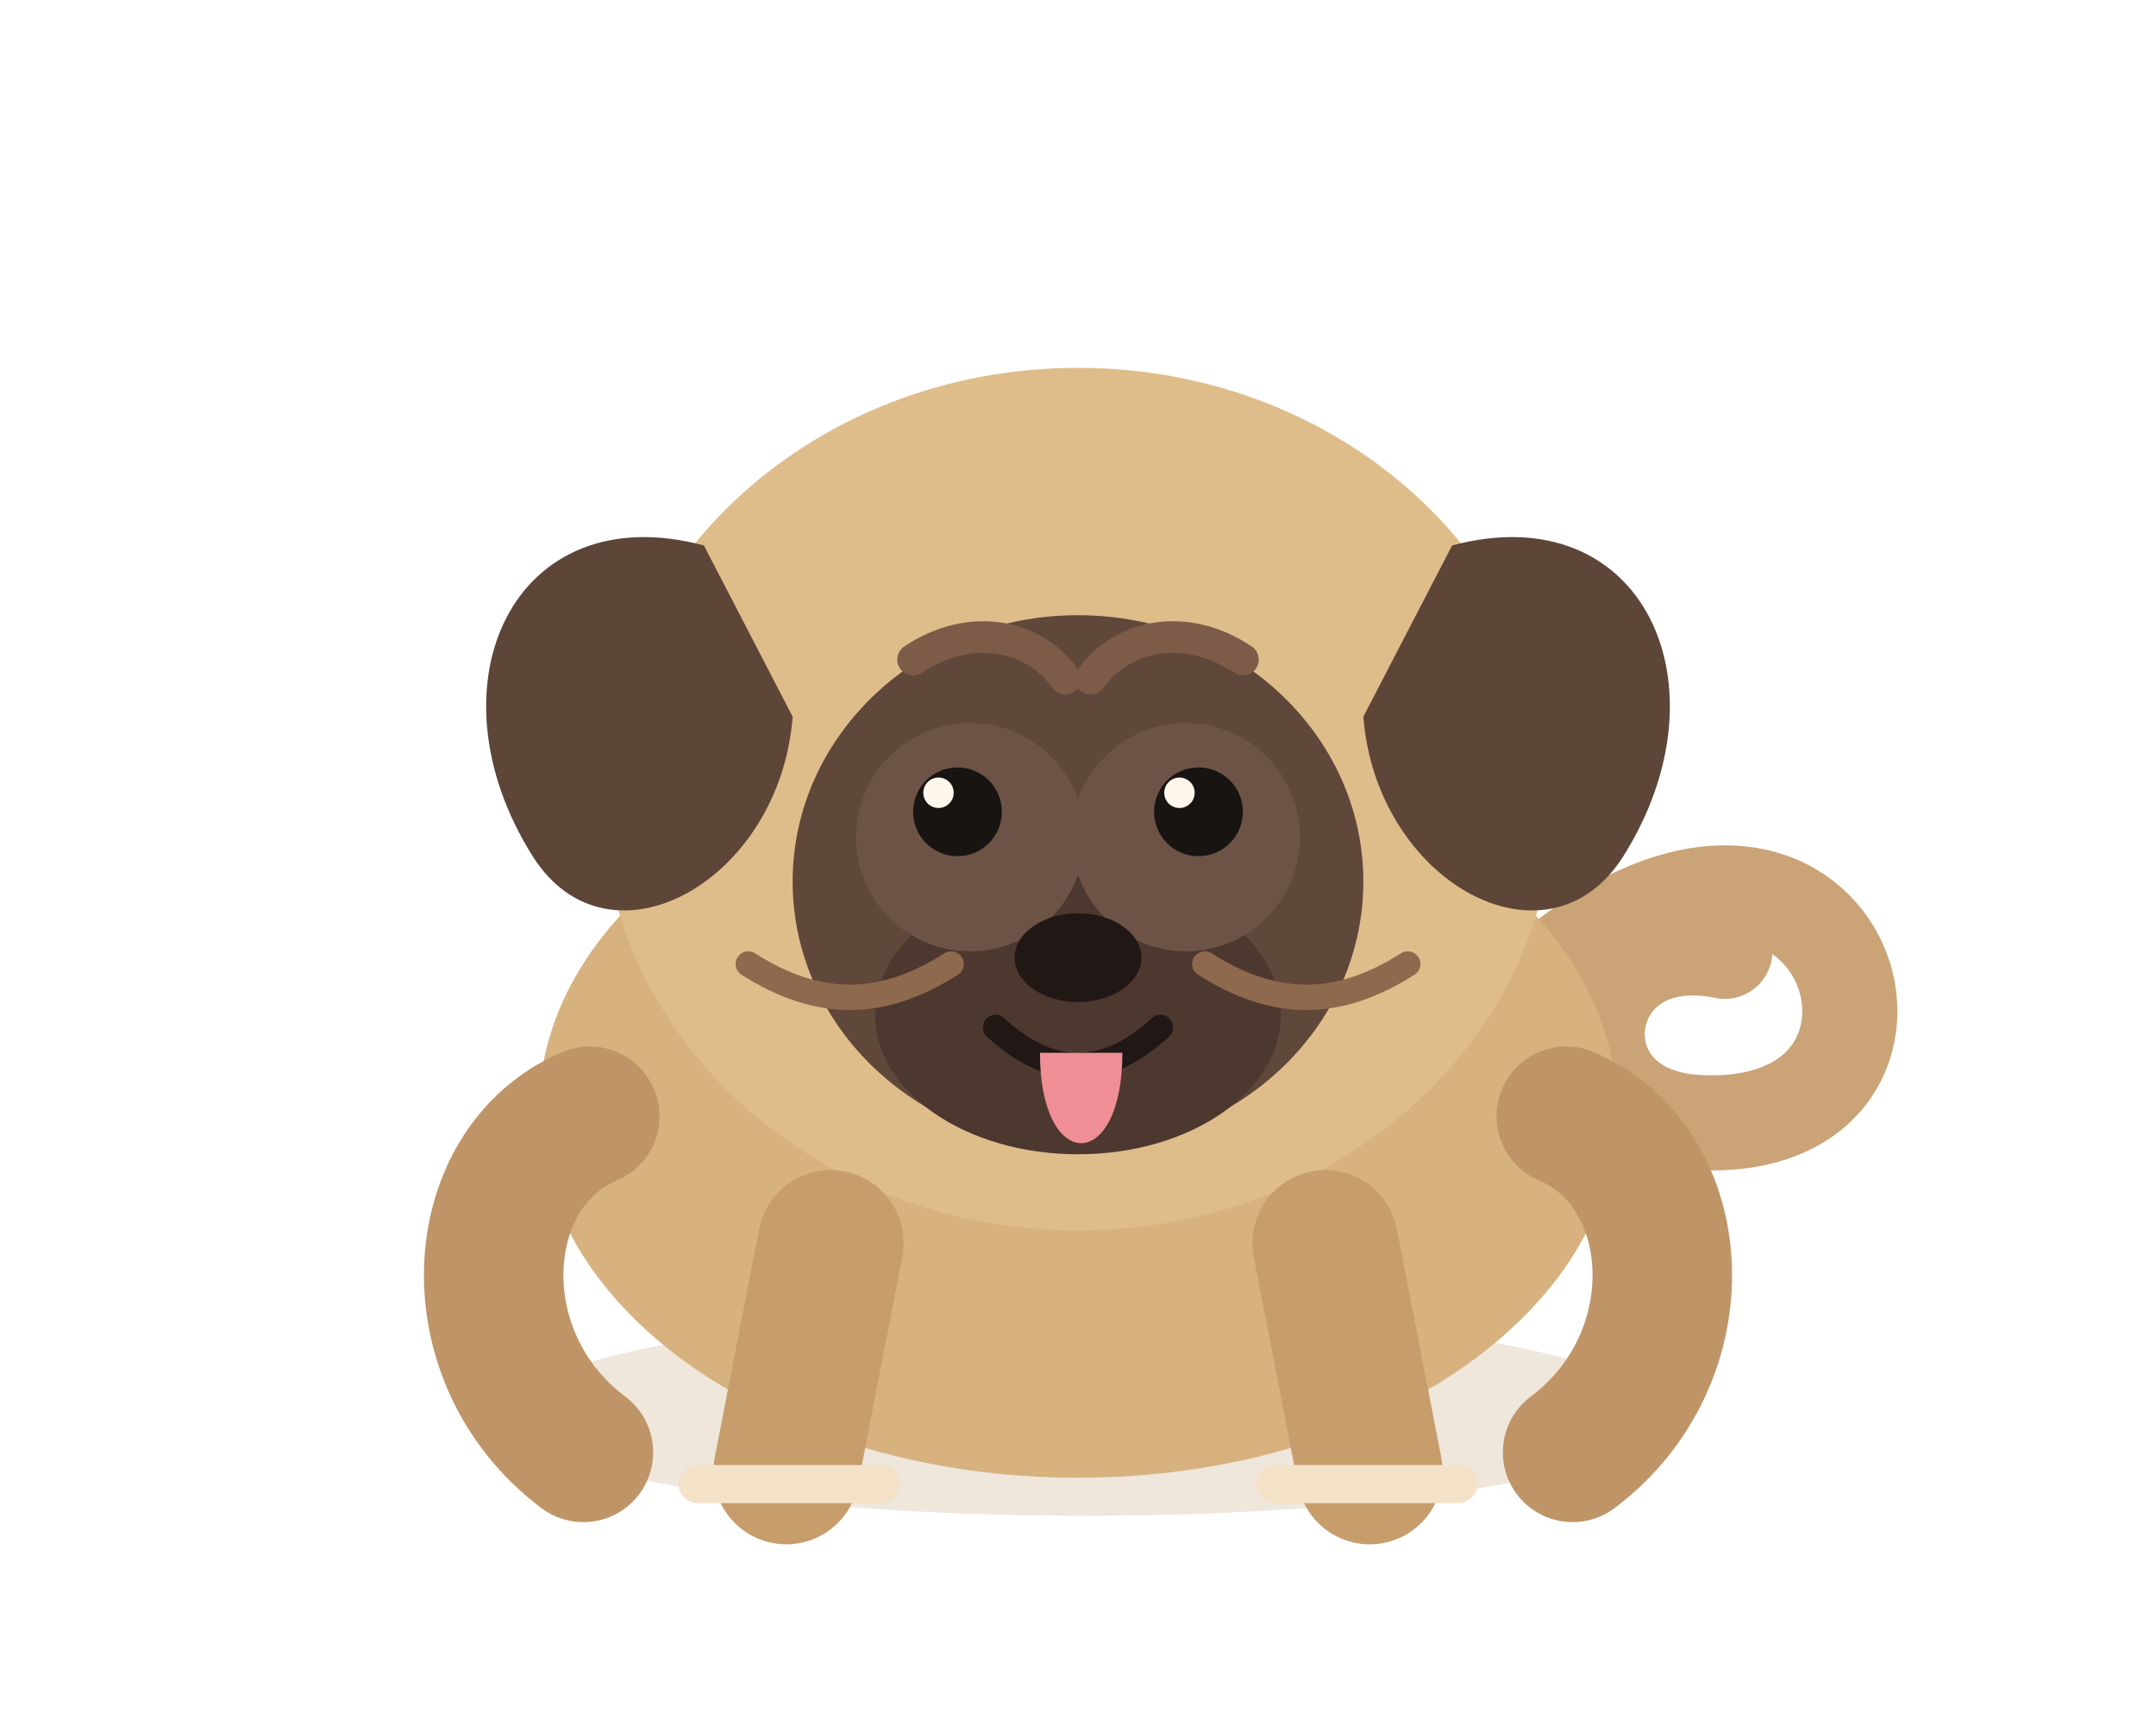
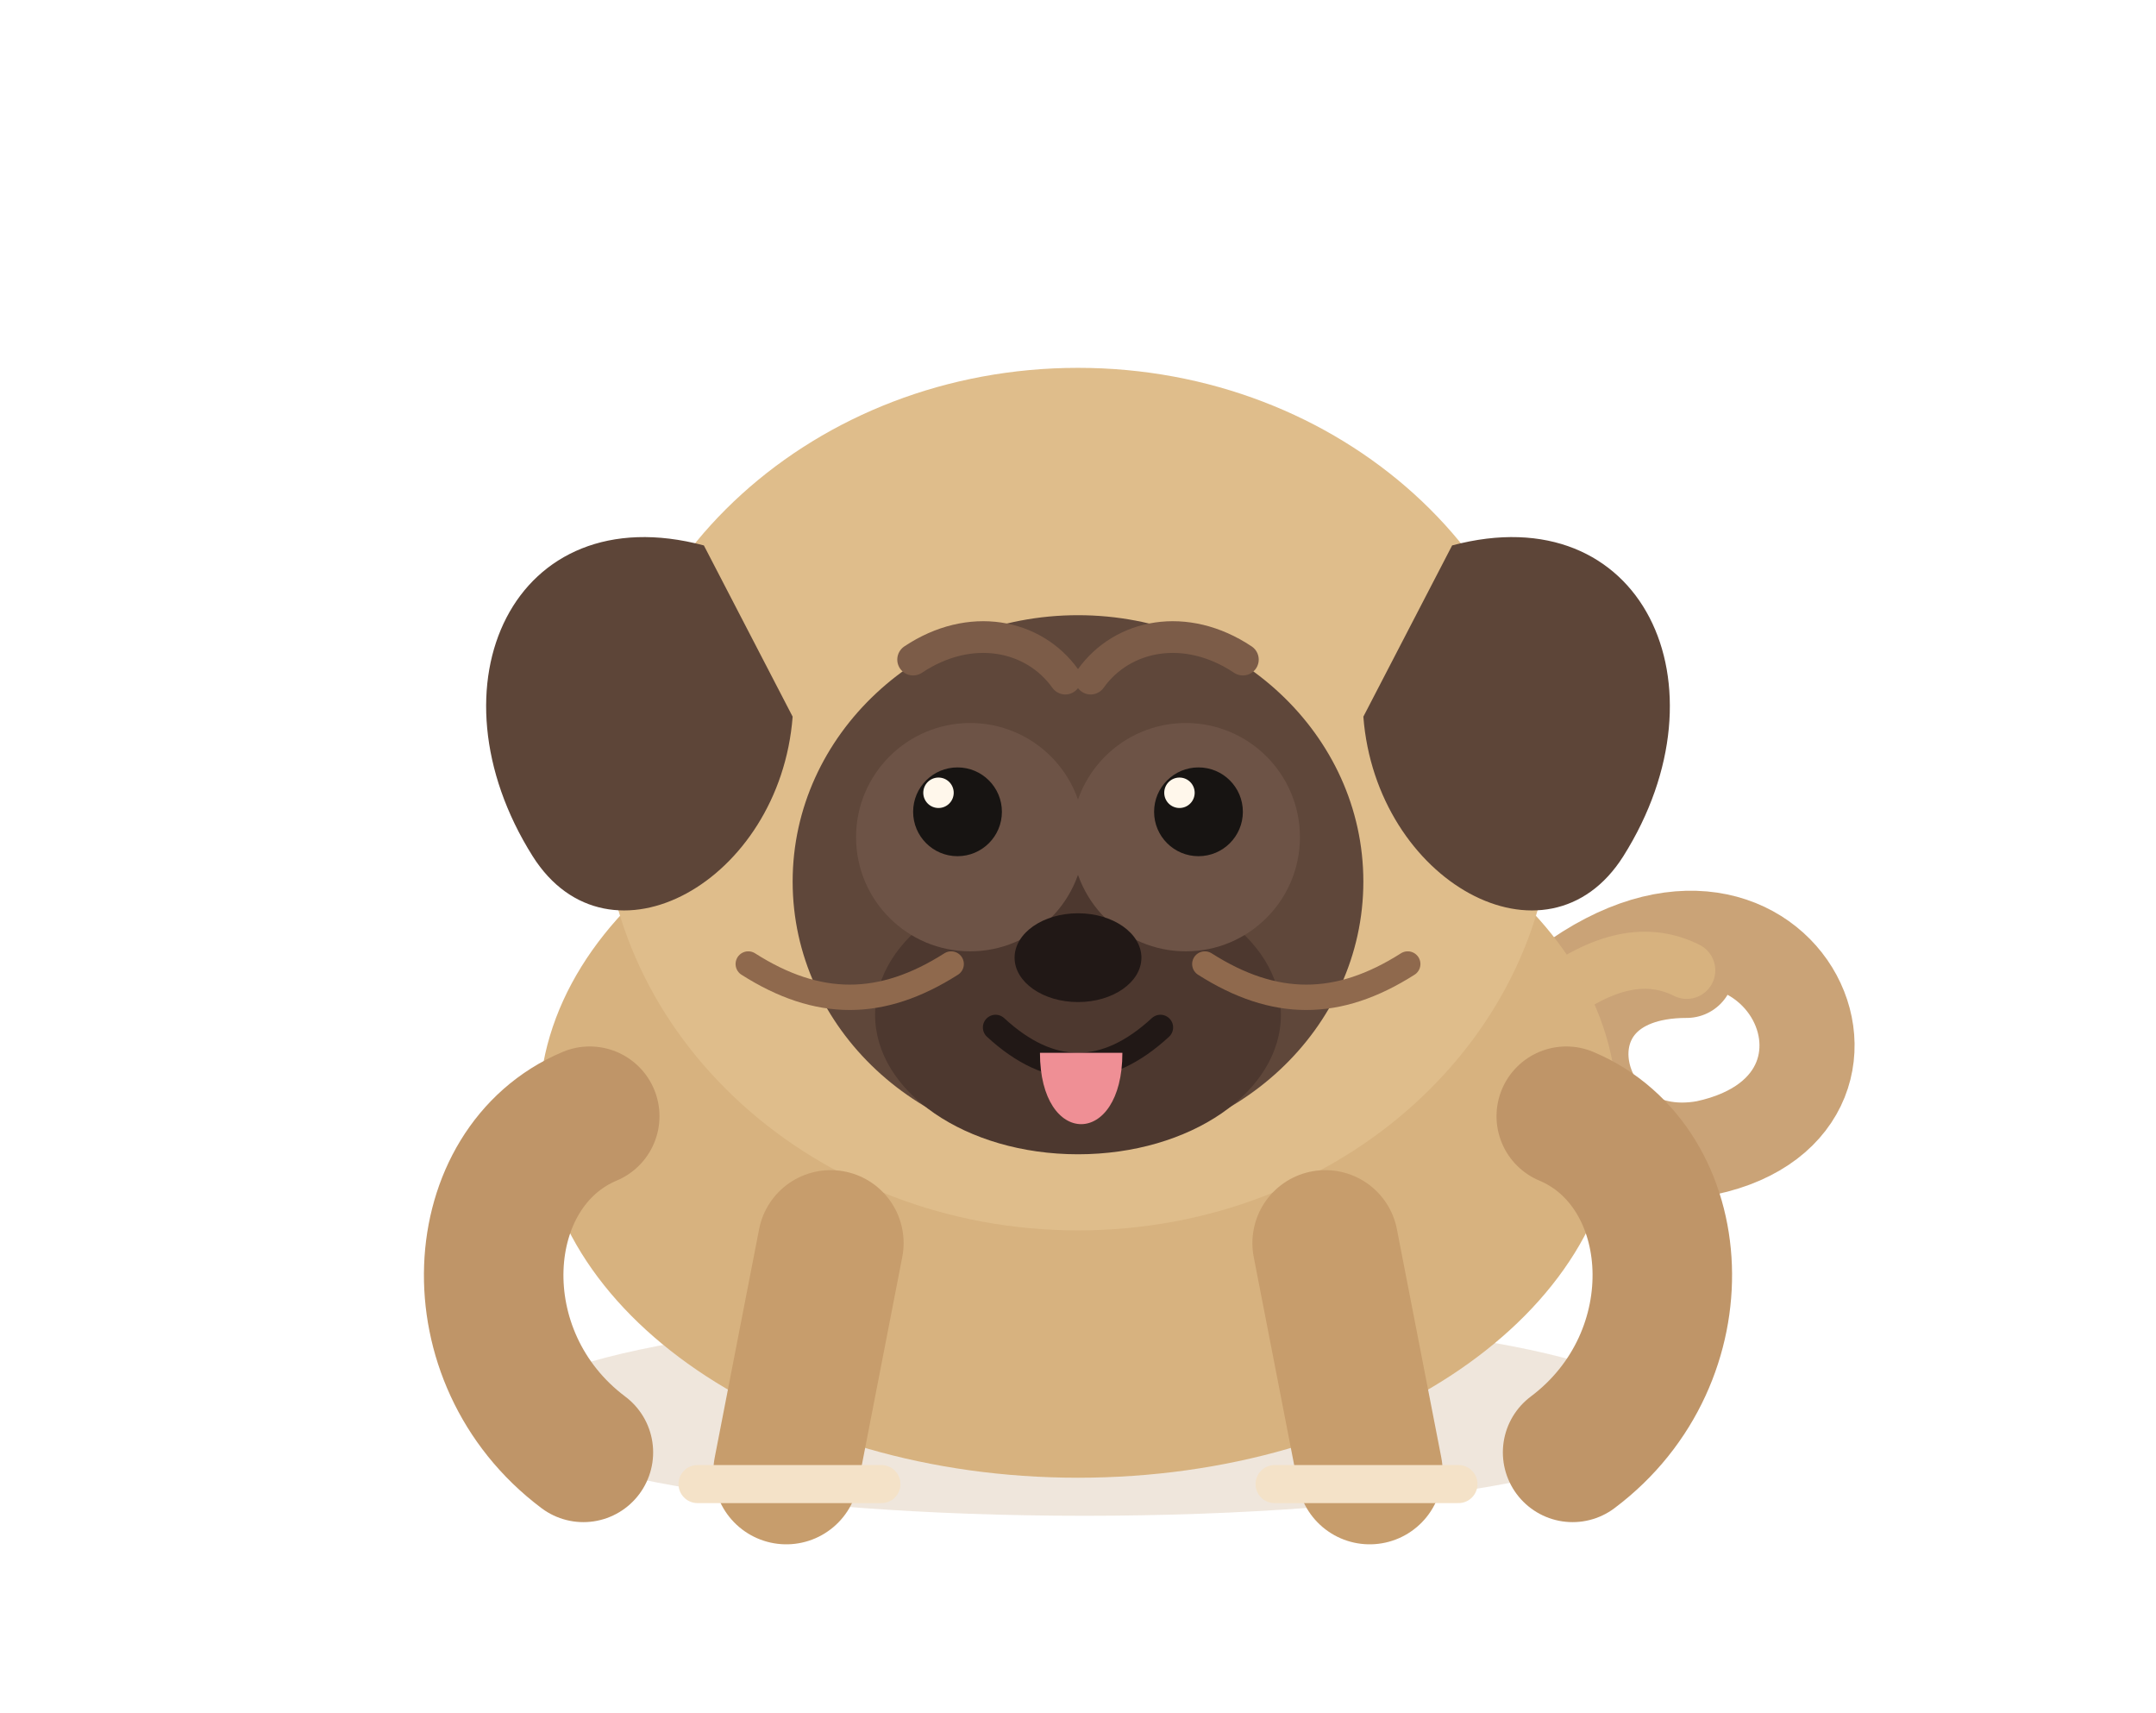
<svg xmlns="http://www.w3.org/2000/svg" viewBox="0 0 340 270" aria-label="Animated cute pug">
  <style>
        .pug {
            animation: pugBounce 2.8s ease-in-out infinite;
-             transform-box: fill-box;
+             transform-box: view-box;
            transform-origin: center bottom;
        }

        .tail {
            animation: pugTailWiggle 1.4s ease-in-out infinite;
-             transform-box: fill-box;
-             transform-origin: 251px 151px;
+             transform-box: view-box;
+             transform-origin: 248px 158px;
        }

        .ears {
            animation: pugEarPerk 4.2s ease-in-out infinite;
-             transform-box: fill-box;
-             transform-origin: center 86px;
+             transform-box: view-box;
+             transform-origin: 170px 100px;
        }

        .eyes {
            animation: pugBlink 5.4s ease-in-out infinite;
            transform-box: fill-box;
            transform-origin: center;
        }

        .tongue {
            animation: pugPant 1.8s ease-in-out infinite;
-             transform-box: fill-box;
-             transform-origin: 171px 162px;
+             transform-box: view-box;
+             transform-origin: 170px 166px;
        }

        @keyframes pugBounce {
            0%, 100% {
-                 transform: translateY(0) rotate(-0.7deg);
+                 transform: translateY(0);
            }

            50% {
-                 transform: translateY(-6px) rotate(0.7deg);
+                 transform: translateY(-5px);
            }
        }

        @keyframes pugTailWiggle {
            0%, 100% {
-                 transform: rotate(-8deg);
+                 transform: rotate(-4deg);
            }

            50% {
-                 transform: rotate(10deg);
+                 transform: rotate(5deg);
            }
        }

        @keyframes pugEarPerk {
            0%, 86%, 100% {
                transform: translateY(0);
            }

            90% {
                transform: translateY(-5px);
            }

            94% {
                transform: translateY(2px);
            }
        }

        @keyframes pugBlink {
            0%, 92%, 100% {
                transform: scaleY(1);
            }

            95%, 97% {
                transform: scaleY(0.16);
            }
        }

        @keyframes pugPant {
            0%, 100% {
-                 transform: scaleY(0.86);
+                 transform: translateY(0) scaleY(0.95);
            }

            50% {
-                 transform: scaleY(1.08);
+                 transform: translateY(1px) scaleY(1.04);
            }
        }
    </style>
  <g class="pug">
    <ellipse cx="171" cy="223" rx="91" ry="16" fill="#d2b79a" opacity="0.35" />
    <g class="tail">
-       <path d="M247 151 C292 117 310 179 268 177 C244 176 248 145 272 150" fill="none" stroke="#caa377" stroke-width="15" stroke-linecap="round" />
+       <path d="M244 158 C279 128 302 174 269 181 C247 185 240 153 266 153" fill="none" stroke="#caa377" stroke-width="15" stroke-linecap="round" />
+       <path d="M244 158 C253 151 260 150 266 153" fill="none" stroke="#d7b27f" stroke-width="9" stroke-linecap="round" />
    </g>
    <ellipse cx="170" cy="175" rx="85" ry="58" fill="#d7b27f" />
    <path d="M93 176 C74 184 72 214 92 229" fill="none" stroke="#bf9568" stroke-width="22" stroke-linecap="round" />
    <path d="M247 176 C266 184 268 214 248 229" fill="none" stroke="#bf9568" stroke-width="22" stroke-linecap="round" />
    <ellipse cx="170" cy="126" rx="75" ry="68" fill="#dfbd8b" />
    <g class="ears">
      <path d="M111 86 C81 78 67 108 84 135 C96 154 123 139 125 113 Z" fill="#5d4538" />
      <path d="M229 86 C259 78 273 108 256 135 C244 154 217 139 215 113 Z" fill="#5d4538" />
    </g>
    <ellipse cx="170" cy="139" rx="45" ry="42" fill="#5f473a" />
    <ellipse cx="170" cy="160" rx="32" ry="22" fill="#4d382f" />
    <circle cx="153" cy="132" r="18" fill="#6d5346" />
    <circle cx="187" cy="132" r="18" fill="#6d5346" />
    <g class="eyes">
      <circle cx="151" cy="128" r="7" fill="#171412" />
      <circle cx="189" cy="128" r="7" fill="#171412" />
      <circle cx="148" cy="125" r="2.4" fill="#fff7eb" />
      <circle cx="186" cy="125" r="2.4" fill="#fff7eb" />
    </g>
    <path d="M144 104 C153 98 163 100 168 107" fill="none" stroke="#7c5c48" stroke-width="5" stroke-linecap="round" />
    <path d="M196 104 C187 98 177 100 172 107" fill="none" stroke="#7c5c48" stroke-width="5" stroke-linecap="round" />
    <ellipse cx="170" cy="151" rx="10" ry="7" fill="#211816" />
    <path d="M157 162 Q170 174 183 162" fill="none" stroke="#211816" stroke-width="4" stroke-linecap="round" />
-     <path class="tongue" d="M164 166 C164 185 177 185 177 166 Z" fill="#ef8f95" />
+     <path class="tongue" d="M164 166 C164 181 177 181 177 166 Z" fill="#ef8f95" />
    <path d="M118 152 C129 159 139 159 150 152" fill="none" stroke="#8f694d" stroke-width="4" stroke-linecap="round" />
    <path d="M190 152 C201 159 211 159 222 152" fill="none" stroke="#8f694d" stroke-width="4" stroke-linecap="round" />
    <path d="M131 196 L124 232" stroke="#c79d6c" stroke-width="23" stroke-linecap="round" />
    <path d="M209 196 L216 232" stroke="#c79d6c" stroke-width="23" stroke-linecap="round" />
    <path d="M110 234 H139" stroke="#f4e2c8" stroke-width="6" stroke-linecap="round" />
    <path d="M201 234 H230" stroke="#f4e2c8" stroke-width="6" stroke-linecap="round" />
  </g>
</svg>
